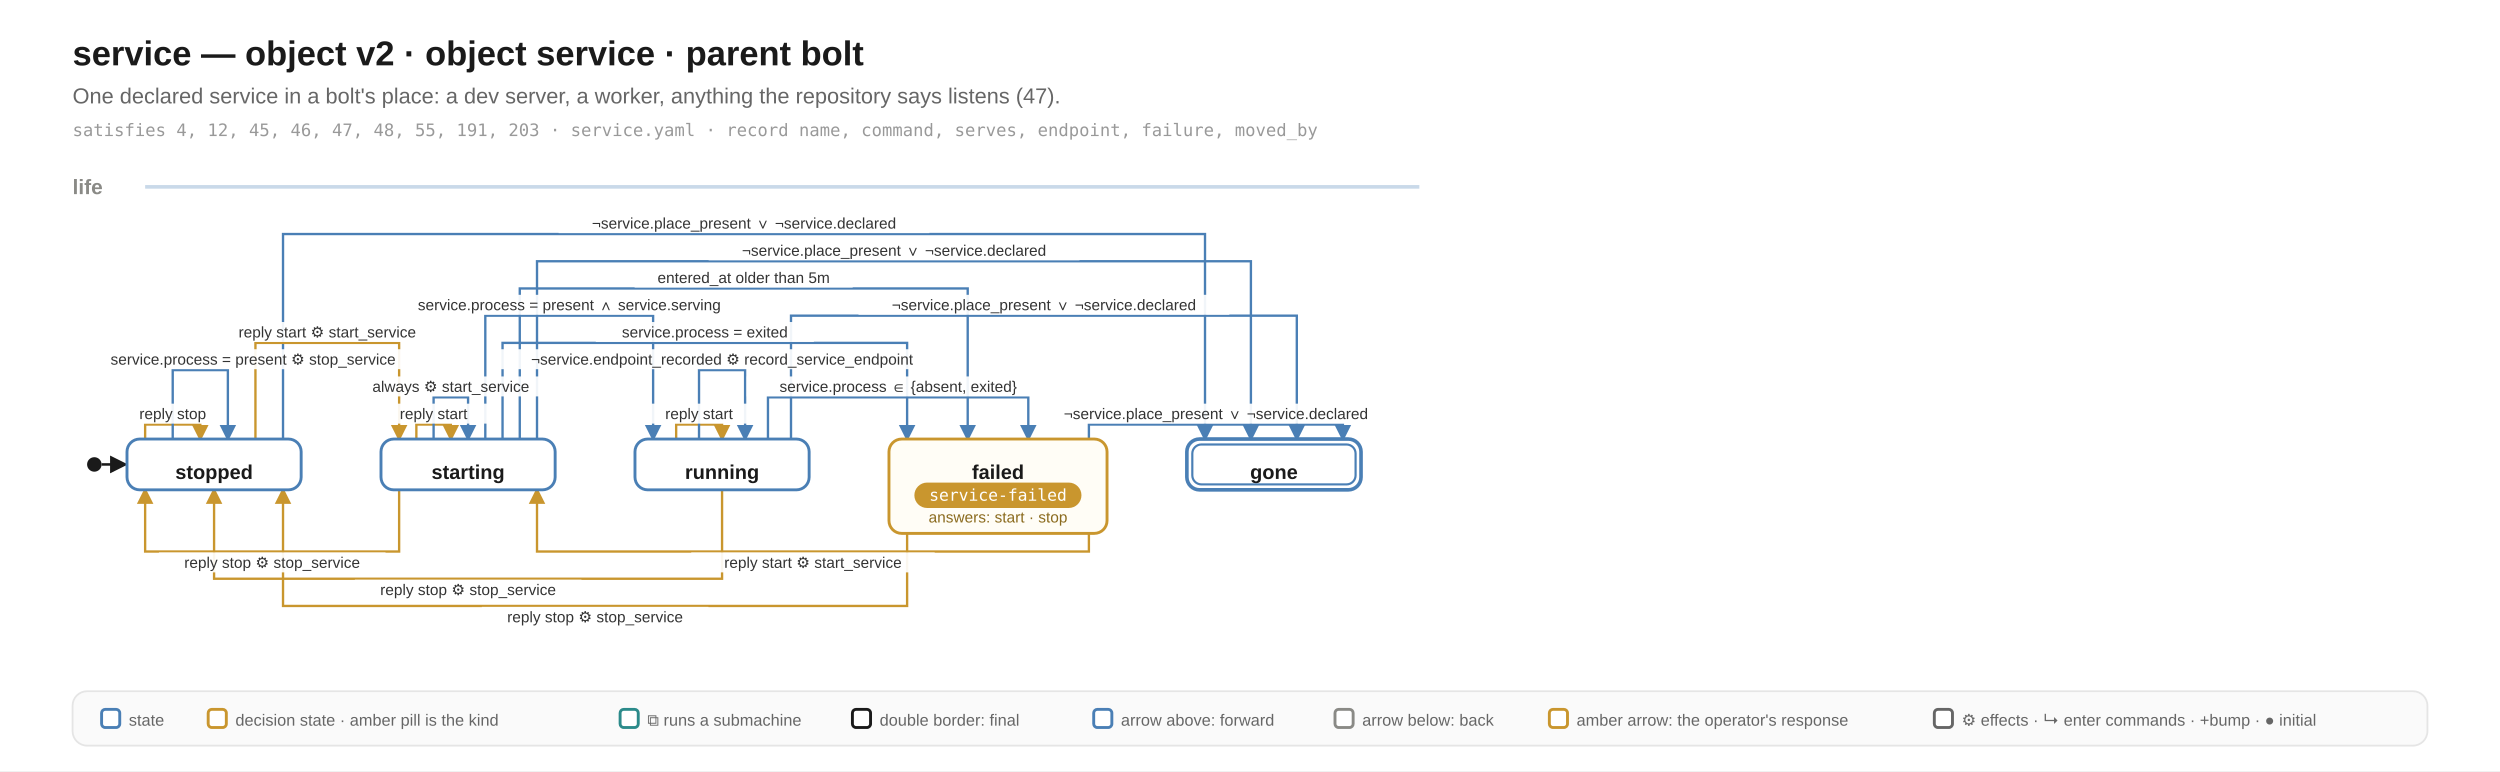
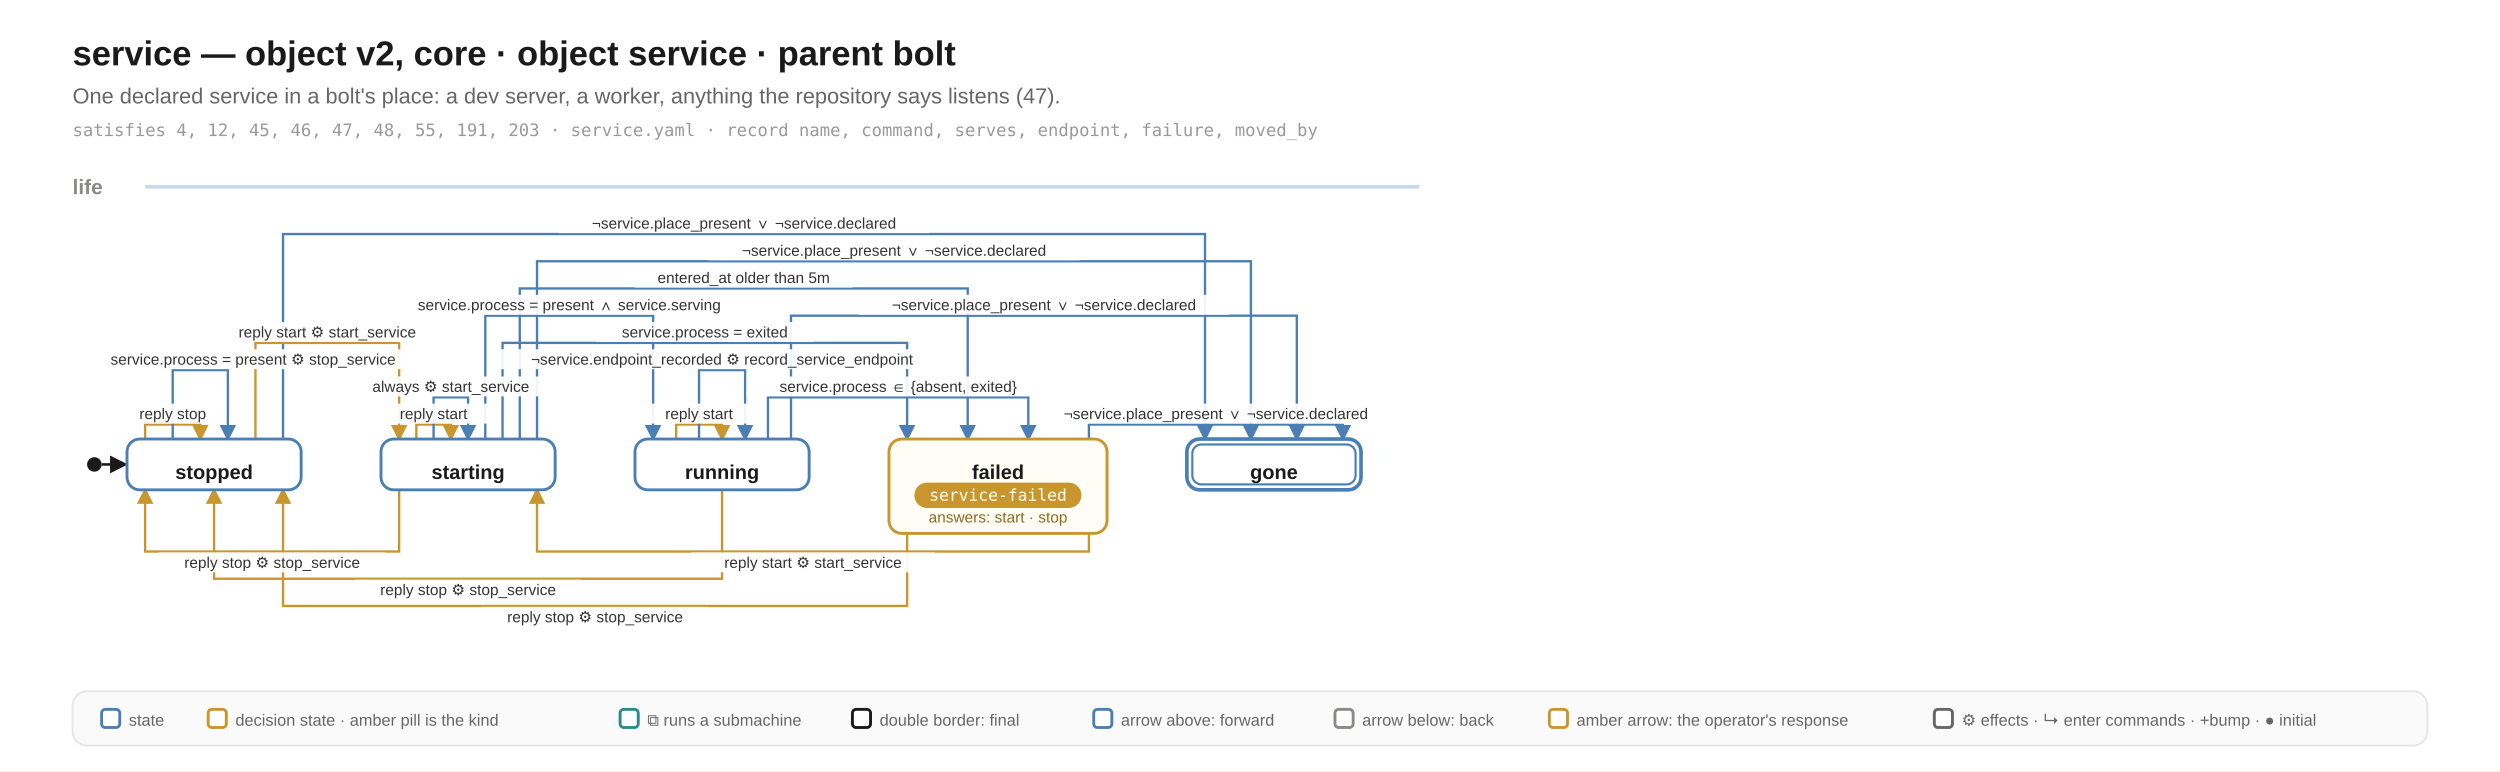
<svg xmlns="http://www.w3.org/2000/svg" width="1378" height="425" viewBox="0 0 1378 425" font-family="-apple-system, 'Helvetica Neue', Arial, sans-serif">
  <defs>
    <marker id="mB" viewBox="0 0 10 10" refX="8.5" refY="5" markerWidth="7" markerHeight="7" orient="auto-start-reverse">
      <path d="M0 0L10 5L0 10z" fill="#4a7fb5" />
    </marker>
    <marker id="mT" viewBox="0 0 10 10" refX="8.5" refY="5" markerWidth="7" markerHeight="7" orient="auto-start-reverse">
      <path d="M0 0L10 5L0 10z" fill="#2b8a8a" />
    </marker>
    <marker id="mG" viewBox="0 0 10 10" refX="8.5" refY="5" markerWidth="7" markerHeight="7" orient="auto-start-reverse">
      <path d="M0 0L10 5L0 10z" fill="#8a8a86" />
    </marker>
    <marker id="mA" viewBox="0 0 10 10" refX="8.5" refY="5" markerWidth="7" markerHeight="7" orient="auto-start-reverse">
      <path d="M0 0L10 5L0 10z" fill="#c9962e" />
    </marker>
    <marker id="mI" viewBox="0 0 10 10" refX="8.5" refY="5" markerWidth="7" markerHeight="7" orient="auto-start-reverse">
      <path d="M0 0L10 5L0 10z" fill="#1a1a1a" />
    </marker>
  </defs>
  <rect width="1378" height="425" fill="#fff" />
-   <text x="40" y="36" font-size="19" font-weight="700" fill="#1a1a1a">service — object v2 · object service · parent bolt</text>
+   <text x="40" y="36" font-size="19" font-weight="700" fill="#1a1a1a">service — object v2, core · object service · parent bolt</text>
  <text x="40" y="57" font-size="12" fill="#666">One declared service in a bolt's place: a dev server, a worker, anything the repository says listens (47).</text>
  <text x="40" y="75" font-size="9.5" font-family="monospace" fill="#999">satisfies 4, 12, 45, 46, 47, 48, 55, 191, 203 · service.yaml · record name, command, serves, endpoint, failure, moved_by</text>
  <text x="40" y="107" font-size="11.5" font-weight="700" fill="#8a8a86">life</text>
  <line x1="80" y1="103" x2="782.35" y2="103" stroke="#4a7fb5" stroke-width="2" opacity="0.3" />
  <circle cx="52.0" cy="256.0" r="4" fill="#1a1a1a" />
  <line x1="56.0" y1="256.0" x2="69.0" y2="256.0" stroke="#1a1a1a" stroke-width="1.4" marker-end="url(#mI)" />
  <path d="M156.0,242.0 V129.0 H664.2 V242.0" fill="none" stroke="#4a7fb5" stroke-width="1.3" marker-end="url(#mB)" />
  <path d="M140.8,242.0 V189.0 H220.0 V242.0" fill="none" stroke="#c9962e" stroke-width="1.3" marker-end="url(#mA)" />
  <path d="M80.0,242.0 V234.0 H110.4 V242.0" fill="none" stroke="#c9962e" stroke-width="1.3" marker-end="url(#mA)" />
  <path d="M95.2,242.0 V204.0 H125.6 V242.0" fill="none" stroke="#4a7fb5" stroke-width="1.3" marker-end="url(#mB)" />
  <path d="M296.0,242.0 V144.0 H689.5 V242.0" fill="none" stroke="#4a7fb5" stroke-width="1.3" marker-end="url(#mB)" />
  <path d="M220.0,270.0 V304.0 H80.0 V270.0" fill="none" stroke="#c9962e" stroke-width="1.3" marker-end="url(#mA)" />
  <path d="M229.5,242.0 V234.0 H248.5 V242.0" fill="none" stroke="#c9962e" stroke-width="1.3" marker-end="url(#mA)" />
  <path d="M267.5,242.0 V174.0 H360.0 V242.0" fill="none" stroke="#4a7fb5" stroke-width="1.3" marker-end="url(#mB)" />
  <path d="M277.0,242.0 V189.0 H500.0 V242.0" fill="none" stroke="#4a7fb5" stroke-width="1.3" marker-end="url(#mB)" />
  <path d="M286.5,242.0 V159.0 H533.4 V242.0" fill="none" stroke="#4a7fb5" stroke-width="1.3" marker-end="url(#mB)" />
  <path d="M239.0,242.0 V219.0 H258.0 V242.0" fill="none" stroke="#4a7fb5" stroke-width="1.3" marker-end="url(#mB)" />
  <path d="M436.0,242.0 V174.0 H714.8 V242.0" fill="none" stroke="#4a7fb5" stroke-width="1.3" marker-end="url(#mB)" />
  <path d="M398.0,270.0 V319.0 H118.0 V270.0" fill="none" stroke="#c9962e" stroke-width="1.3" marker-end="url(#mA)" />
  <path d="M372.7,242.0 V234.0 H398.0 V242.0" fill="none" stroke="#c9962e" stroke-width="1.3" marker-end="url(#mA)" />
  <path d="M423.3,242.0 V219.0 H566.8 V242.0" fill="none" stroke="#4a7fb5" stroke-width="1.3" marker-end="url(#mB)" />
  <path d="M385.3,242.0 V204.0 H410.7 V242.0" fill="none" stroke="#4a7fb5" stroke-width="1.3" marker-end="url(#mB)" />
  <path d="M600.2,242.0 V234.0 H740.2 V242.0" fill="none" stroke="#4a7fb5" stroke-width="1.3" marker-end="url(#mB)" />
  <path d="M600.2,294.0 V304.0 H296.0 V270.0" fill="none" stroke="#c9962e" stroke-width="1.3" marker-end="url(#mA)" />
  <path d="M500.0,294.0 V334.0 H156.0 V270.0" fill="none" stroke="#c9962e" stroke-width="1.3" marker-end="url(#mA)" />
  <rect x="70.0" y="242.0" width="96.0" height="28.0" rx="7" fill="#fff" stroke="#4a7fb5" stroke-width="1.6" />
  <text x="118.0" y="264.0" font-size="11" fill="#1a1a1a" text-anchor="middle" font-weight="700">stopped</text>
  <rect x="210.0" y="242.0" width="96.0" height="28.0" rx="7" fill="#fff" stroke="#4a7fb5" stroke-width="1.6" />
  <text x="258.0" y="264.0" font-size="11" fill="#1a1a1a" text-anchor="middle" font-weight="700">starting</text>
  <rect x="350.0" y="242.0" width="96.0" height="28.0" rx="7" fill="#fff" stroke="#4a7fb5" stroke-width="1.6" />
  <text x="398.0" y="264.0" font-size="11" fill="#1a1a1a" text-anchor="middle" font-weight="700">running</text>
  <rect x="490.0" y="242.0" width="120.2" height="52.0" rx="7" fill="#fffdf6" stroke="#c9962e" stroke-width="1.6" />
  <text x="550.1" y="264.0" font-size="11" fill="#1a1a1a" text-anchor="middle" font-weight="700">failed</text>
  <rect x="504.0" y="266.0" width="92.1" height="14" rx="7" fill="#c9962e" />
  <text x="550.1" y="276.0" font-size="9" font-family="monospace" fill="#fff" text-anchor="middle">service-failed</text>
  <text x="550.1" y="288.0" font-size="8.5" fill="#8a6a1d" text-anchor="middle">answers: start · stop</text>
  <rect x="654.2" y="242.0" width="96.0" height="28.0" rx="7" fill="#fff" stroke="#4a7fb5" stroke-width="2" />
  <rect x="657.2" y="245.0" width="90.0" height="22.0" rx="5" fill="none" stroke="#4a7fb5" stroke-width="1.2" />
  <text x="702.2" y="264.0" font-size="11" fill="#1a1a1a" text-anchor="middle" font-weight="700">gone</text>
  <rect x="307.9" y="117.5" width="204.4" height="11" fill="#fff" opacity="0.92" />
  <text x="410.1" y="126.0" font-size="8.5" fill="#333" text-anchor="middle">¬service.place_present ∨ ¬service.declared</text>
  <rect x="113.3" y="177.5" width="134.2" height="11" fill="#fff" opacity="0.92" />
  <text x="180.4" y="186.0" font-size="8.5" fill="#333" text-anchor="middle">reply start ⚙ start_service</text>
  <rect x="67.8" y="222.5" width="54.8" height="11" fill="#fff" opacity="0.92" />
  <text x="95.2" y="231.0" font-size="8.5" fill="#333" text-anchor="middle">reply stop</text>
  <rect x="42.0" y="192.5" width="195.0" height="11" fill="#fff" opacity="0.92" />
  <text x="139.5" y="201.0" font-size="8.5" fill="#333" text-anchor="middle">service.process = present ⚙ stop_service</text>
  <rect x="390.6" y="132.5" width="204.4" height="11" fill="#fff" opacity="0.92" />
  <text x="492.8" y="141.0" font-size="8.5" fill="#333" text-anchor="middle">¬service.place_present ∨ ¬service.declared</text>
  <rect x="87.6" y="304.5" width="124.9" height="11" fill="#fff" opacity="0.92" />
  <text x="150.0" y="313.0" font-size="8.5" fill="#333" text-anchor="middle">reply stop ⚙ stop_service</text>
  <rect x="209.3" y="222.5" width="59.4" height="11" fill="#fff" opacity="0.92" />
  <text x="239.0" y="231.0" font-size="8.5" fill="#333" text-anchor="middle">reply start</text>
  <rect x="209.2" y="162.5" width="209.0" height="11" fill="#fff" opacity="0.92" />
  <text x="313.8" y="171.0" font-size="8.5" fill="#333" text-anchor="middle">service.process = present ∧ service.serving</text>
  <rect x="328.4" y="177.5" width="120.2" height="11" fill="#fff" opacity="0.92" />
  <text x="388.5" y="186.0" font-size="8.5" fill="#333" text-anchor="middle">service.process = exited</text>
  <rect x="349.8" y="147.5" width="120.2" height="11" fill="#fff" opacity="0.92" />
  <text x="409.9" y="156.0" font-size="8.5" fill="#333" text-anchor="middle">entered_at older than 5m</text>
  <rect x="193.1" y="207.5" width="110.9" height="11" fill="#fff" opacity="0.92" />
  <text x="248.5" y="216.0" font-size="8.5" fill="#333" text-anchor="middle">always ⚙ start_service</text>
  <rect x="473.2" y="162.5" width="204.4" height="11" fill="#fff" opacity="0.92" />
  <text x="575.4" y="171.0" font-size="8.5" fill="#333" text-anchor="middle">¬service.place_present ∨ ¬service.declared</text>
  <rect x="195.6" y="319.5" width="124.9" height="11" fill="#fff" opacity="0.92" />
  <text x="258.0" y="328.0" font-size="8.5" fill="#333" text-anchor="middle">reply stop ⚙ stop_service</text>
  <rect x="355.6" y="222.5" width="59.4" height="11" fill="#fff" opacity="0.92" />
  <text x="385.3" y="231.0" font-size="8.5" fill="#333" text-anchor="middle">reply start</text>
  <rect x="411.6" y="207.5" width="167.0" height="11" fill="#fff" opacity="0.92" />
  <text x="495.1" y="216.0" font-size="8.5" fill="#333" text-anchor="middle">service.process ∈ {absent, exited}</text>
  <rect x="272.4" y="192.5" width="251.1" height="11" fill="#fff" opacity="0.92" />
  <text x="398.0" y="201.0" font-size="8.5" fill="#333" text-anchor="middle">¬service.endpoint_recorded ⚙ record_service_endpoint</text>
  <rect x="568.0" y="222.5" width="204.4" height="11" fill="#fff" opacity="0.92" />
  <text x="670.2" y="231.0" font-size="8.5" fill="#333" text-anchor="middle">¬service.place_present ∨ ¬service.declared</text>
  <rect x="381.0" y="304.5" width="134.2" height="11" fill="#fff" opacity="0.92" />
  <text x="448.1" y="313.0" font-size="8.5" fill="#333" text-anchor="middle">reply start ⚙ start_service</text>
  <rect x="265.6" y="334.5" width="124.9" height="11" fill="#fff" opacity="0.92" />
  <text x="328.0" y="343.0" font-size="8.5" fill="#333" text-anchor="middle">reply stop ⚙ stop_service</text>
  <rect x="40" y="381" width="1298" height="30" rx="8" fill="#fafafa" stroke="#e5e5e5" />
  <rect x="56" y="391" width="10" height="10" rx="2" fill="#fff" stroke="#4a7fb5" stroke-width="1.6" />
  <text x="71" y="400" font-size="9" fill="#666">state</text>
  <rect x="114.75" y="391" width="10" height="10" rx="2" fill="#fff" stroke="#c9962e" stroke-width="1.6" />
  <text x="129.75" y="400" font-size="9" fill="#666">decision state · amber pill is the kind</text>
  <rect x="341.8" y="391" width="10" height="10" rx="2" fill="#fff" stroke="#2b8a8a" stroke-width="1.6" />
  <text x="356.8" y="400" font-size="9" fill="#666">⧉ runs a submachine</text>
  <rect x="469.85" y="391" width="10" height="10" rx="2" fill="#fff" stroke="#1a1a1a" stroke-width="1.6" />
  <text x="484.85" y="400" font-size="9" fill="#666">double border: final</text>
  <rect x="602.85" y="391" width="10" height="10" rx="2" fill="#fff" stroke="#4a7fb5" stroke-width="1.6" />
  <text x="617.85" y="400" font-size="9" fill="#666">arrow above: forward</text>
  <rect x="735.85" y="391" width="10" height="10" rx="2" fill="#fff" stroke="#8a8a86" stroke-width="1.6" />
  <text x="750.85" y="400" font-size="9" fill="#666">arrow below: back</text>
  <rect x="854.0" y="391" width="10" height="10" rx="2" fill="#fff" stroke="#c9962e" stroke-width="1.6" />
  <text x="869.0" y="400" font-size="9" fill="#666">amber arrow: the operator's response</text>
  <rect x="1066.2" y="391" width="10" height="10" rx="2" fill="#fff" stroke="#666" stroke-width="1.6" />
  <text x="1081.2" y="400" font-size="9" fill="#666">⚙ effects · ↳ enter commands · +bump · ● initial</text>
</svg>
